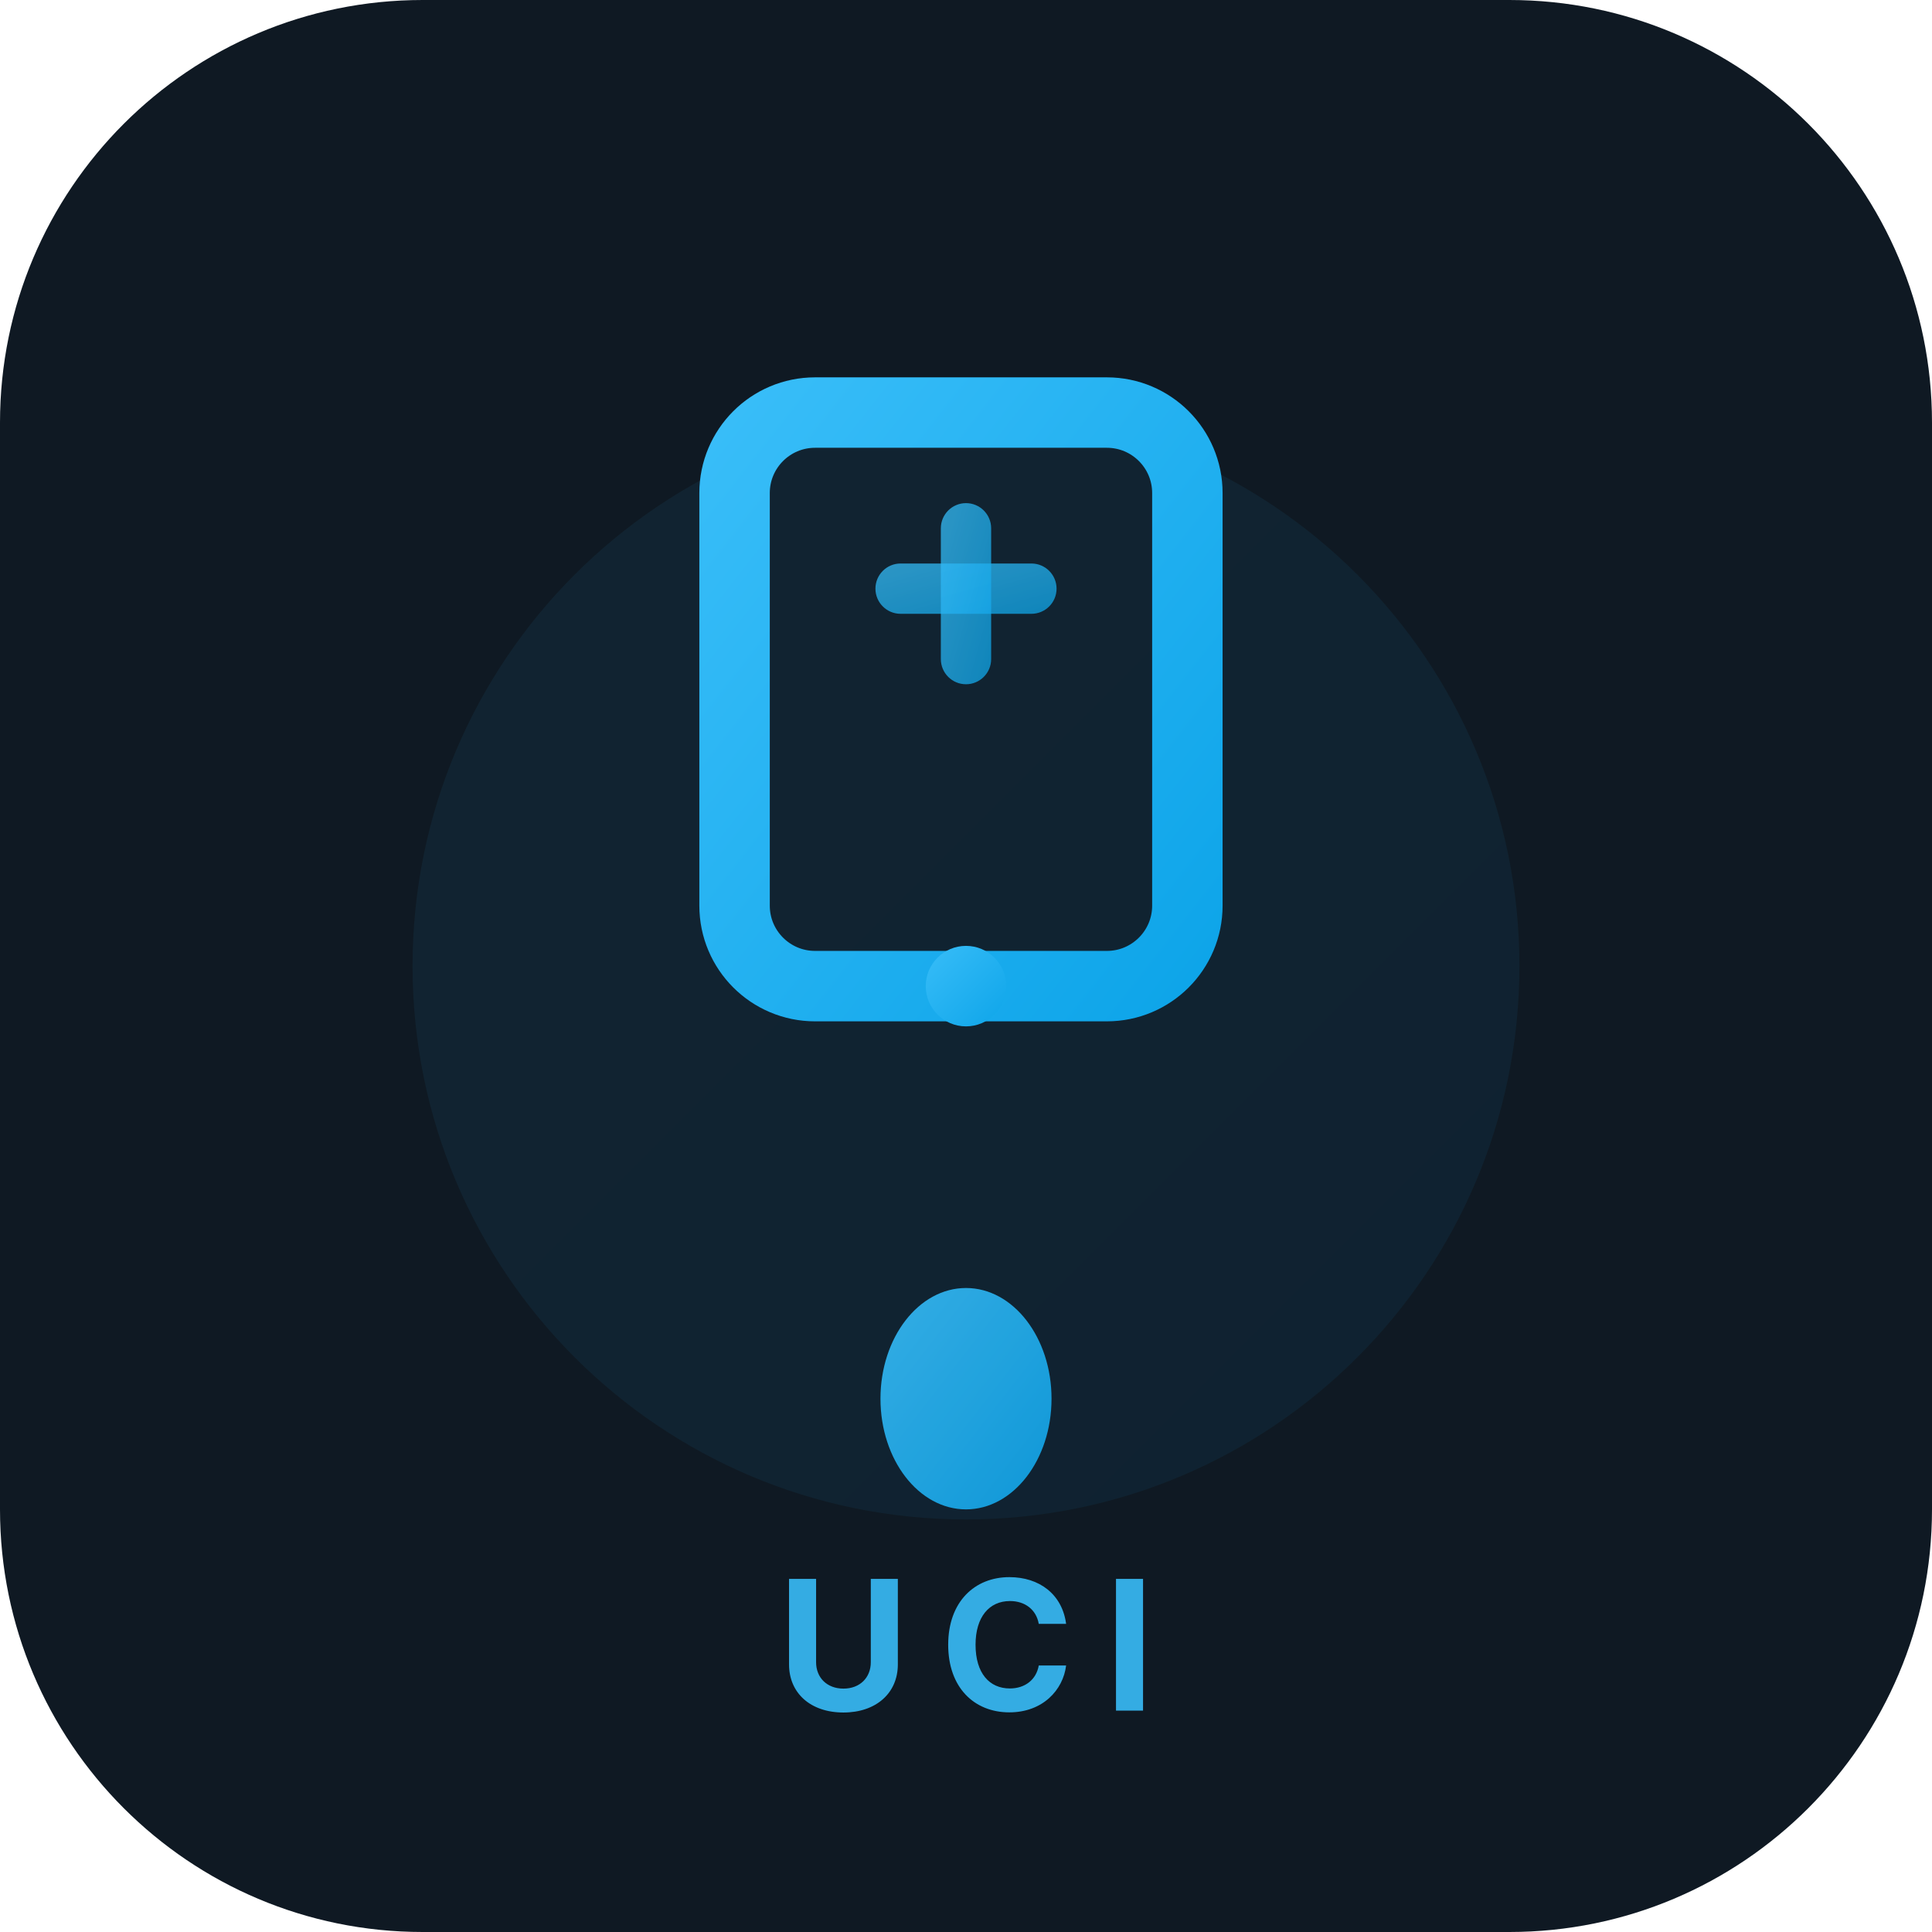
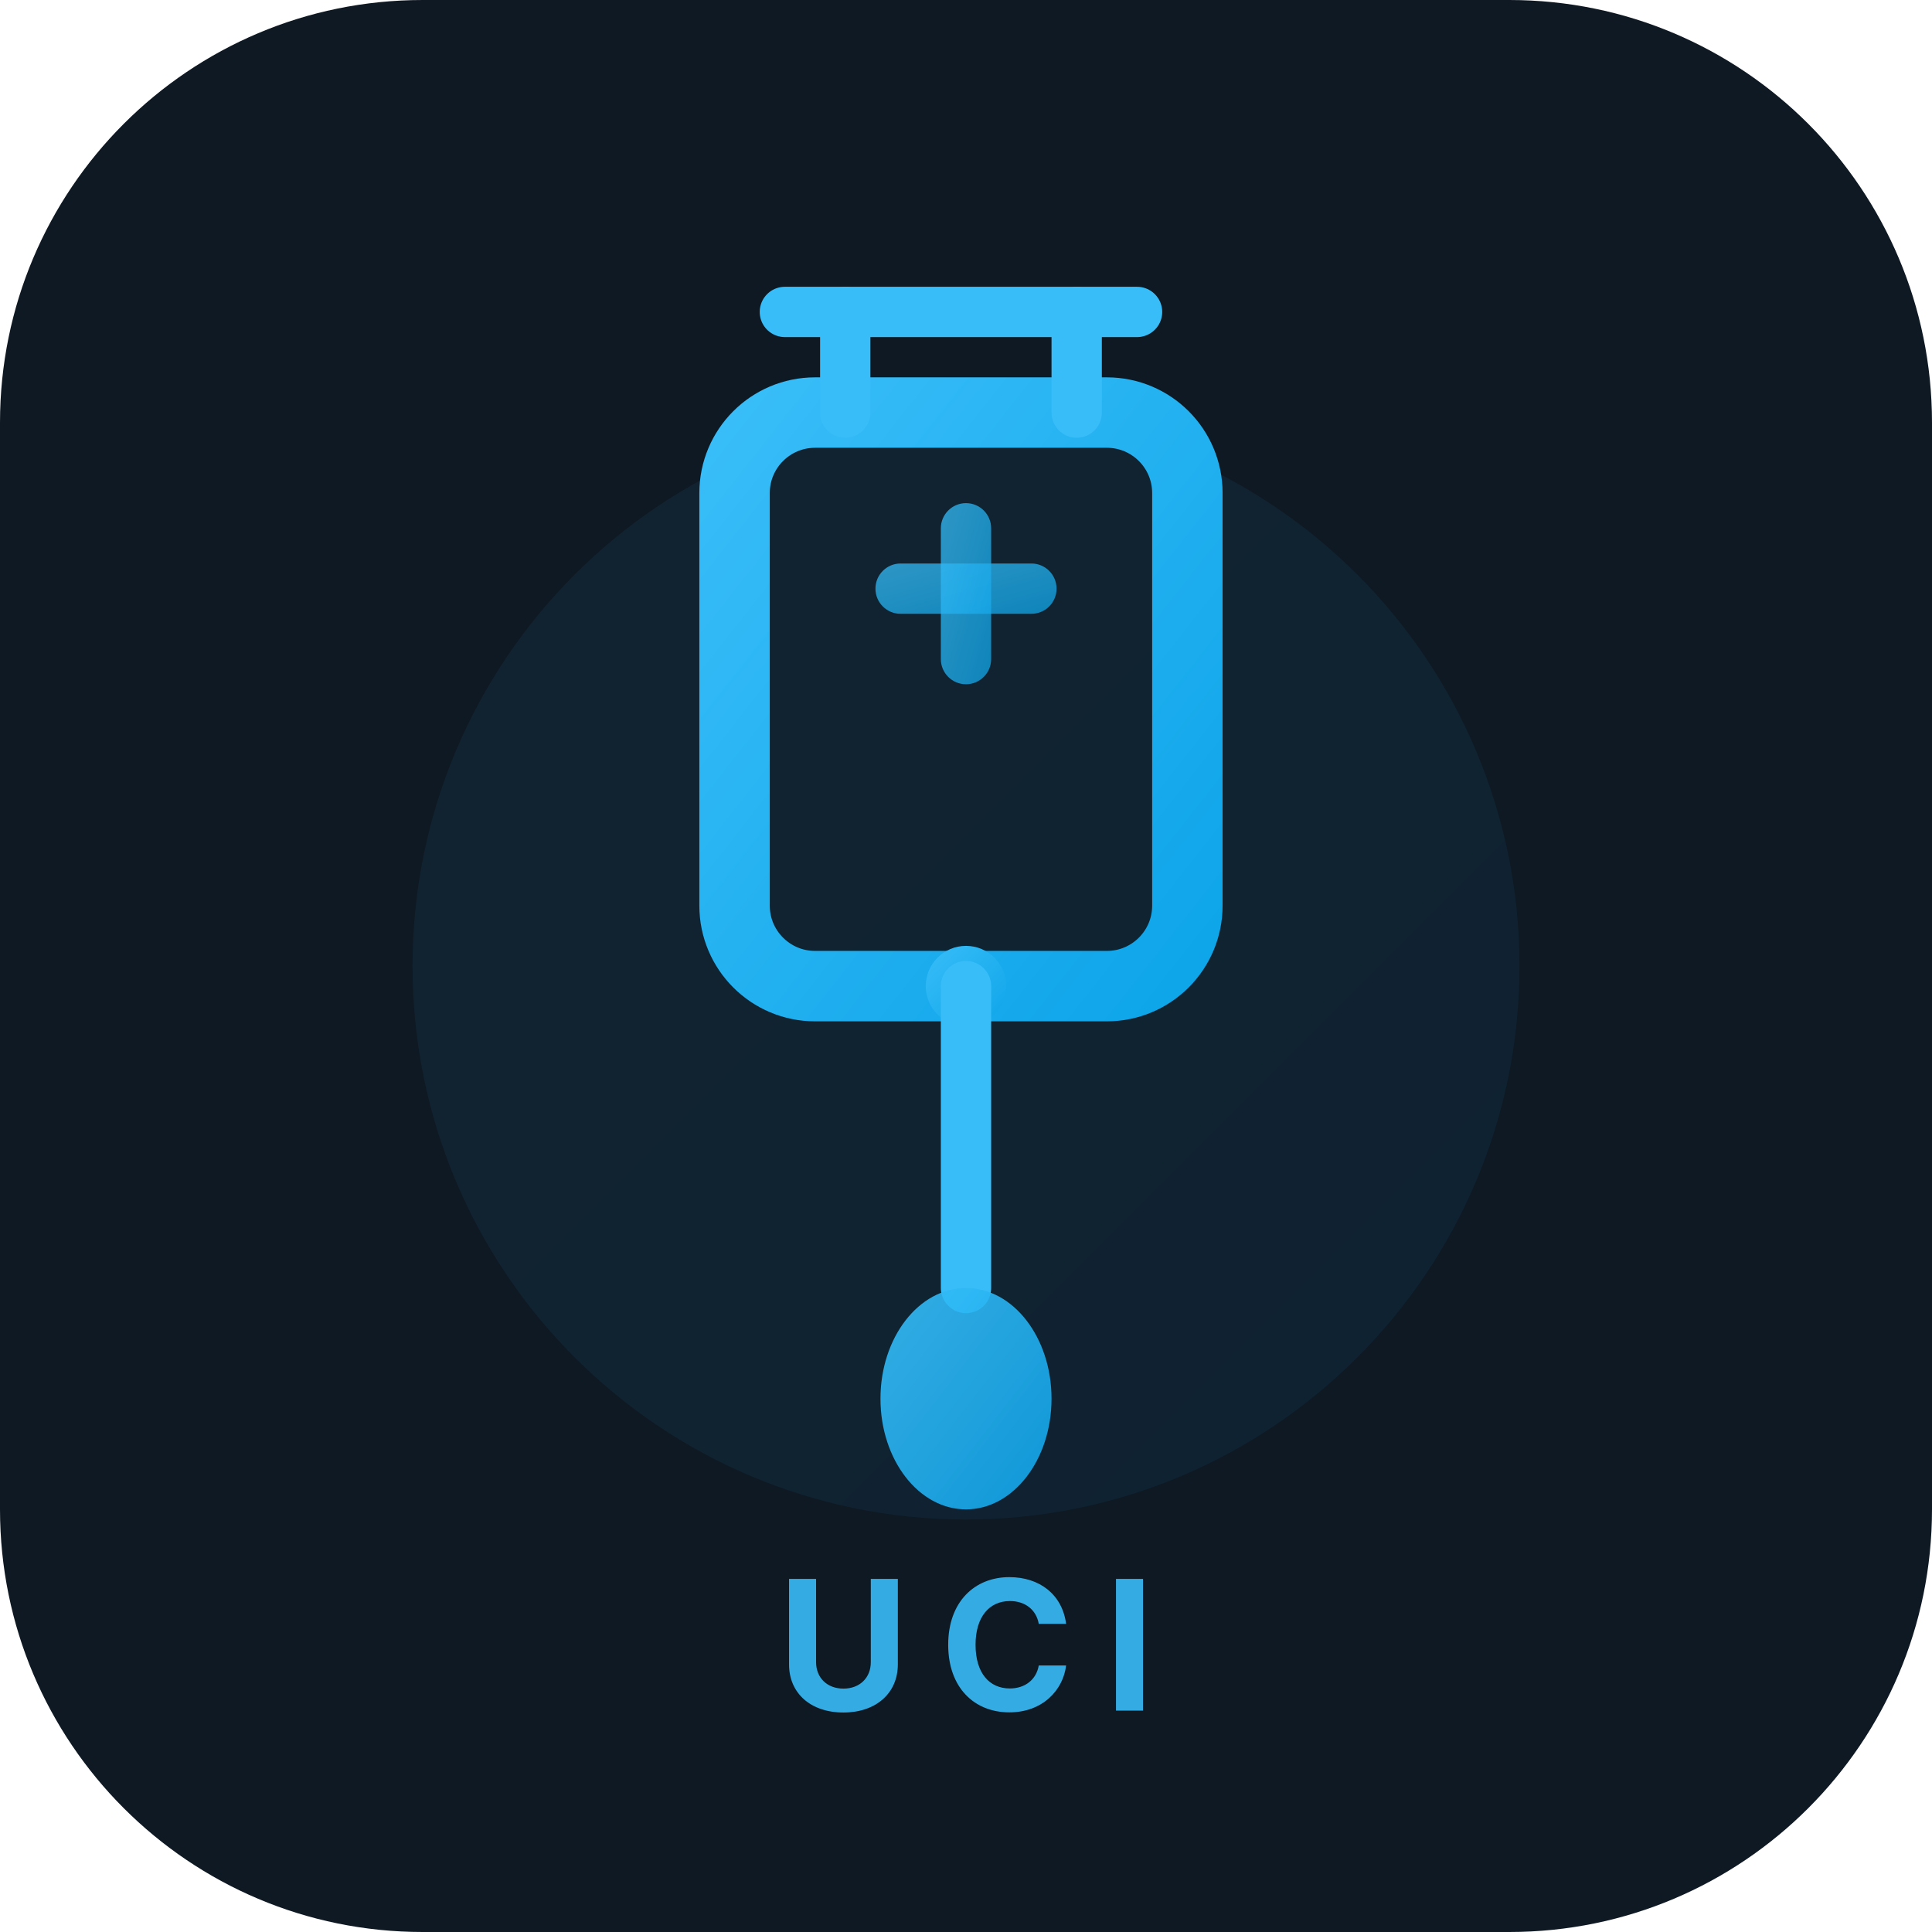
<svg xmlns="http://www.w3.org/2000/svg" viewBox="0 0 192 192" width="192" height="192">
  <rect width="192" height="192" rx="42" fill="#0f1923" />
  <defs>
    <linearGradient id="g" x1="0" y1="0" x2="1" y2="1">
      <stop offset="0%" stop-color="#38bdf8" />
      <stop offset="100%" stop-color="#0ea5e9" />
    </linearGradient>
  </defs>
  <circle cx="96" cy="96" r="55" fill="url(#g)" opacity="0.07" />
  <rect x="73" y="41" width="45" height="57" rx="8" fill="none" stroke="url(#g)" stroke-width="7" stroke-linecap="round" />
-   <line x1="84" y1="41" x2="84" y2="31" stroke="url(#g)" stroke-width="5" stroke-linecap="round" />
-   <line x1="107" y1="41" x2="107" y2="31" stroke="url(#g)" stroke-width="5" stroke-linecap="round" />
-   <line x1="78" y1="31" x2="113" y2="31" stroke="url(#g)" stroke-width="5" stroke-linecap="round" />
+   <line x1="84" y1="41" x2="84" y2="31" stroke="#38bdf8" stroke-width="5" stroke-linecap="round" />
+   <line x1="107" y1="41" x2="107" y2="31" stroke="#38bdf8" stroke-width="5" stroke-linecap="round" />
+   <line x1="78" y1="31" x2="113" y2="31" stroke="#38bdf8" stroke-width="5" stroke-linecap="round" />
  <rect x="87" y="56" width="18" height="5" rx="2.5" fill="url(#g)" opacity="0.75" />
  <rect x="93.5" y="50" width="5" height="18" rx="2.5" fill="url(#g)" opacity="0.75" />
  <circle cx="96" cy="98" r="4" fill="url(#g)" />
-   <line x1="96" y1="98" x2="96" y2="128" stroke="url(#g)" stroke-width="5" stroke-linecap="round" />
+   <line x1="96" y1="98" x2="96" y2="128" stroke="#38bdf8" stroke-width="5" stroke-linecap="round" />
  <ellipse cx="96" cy="139" rx="8.5" ry="11" fill="url(#g)" opacity="0.9" />
  <text x="96" y="170" text-anchor="middle" font-family="'Inter','Helvetica Neue',Arial,sans-serif" font-size="18" font-weight="700" letter-spacing="3" fill="#38bdf8" opacity="0.9">UCI</text>
</svg>
